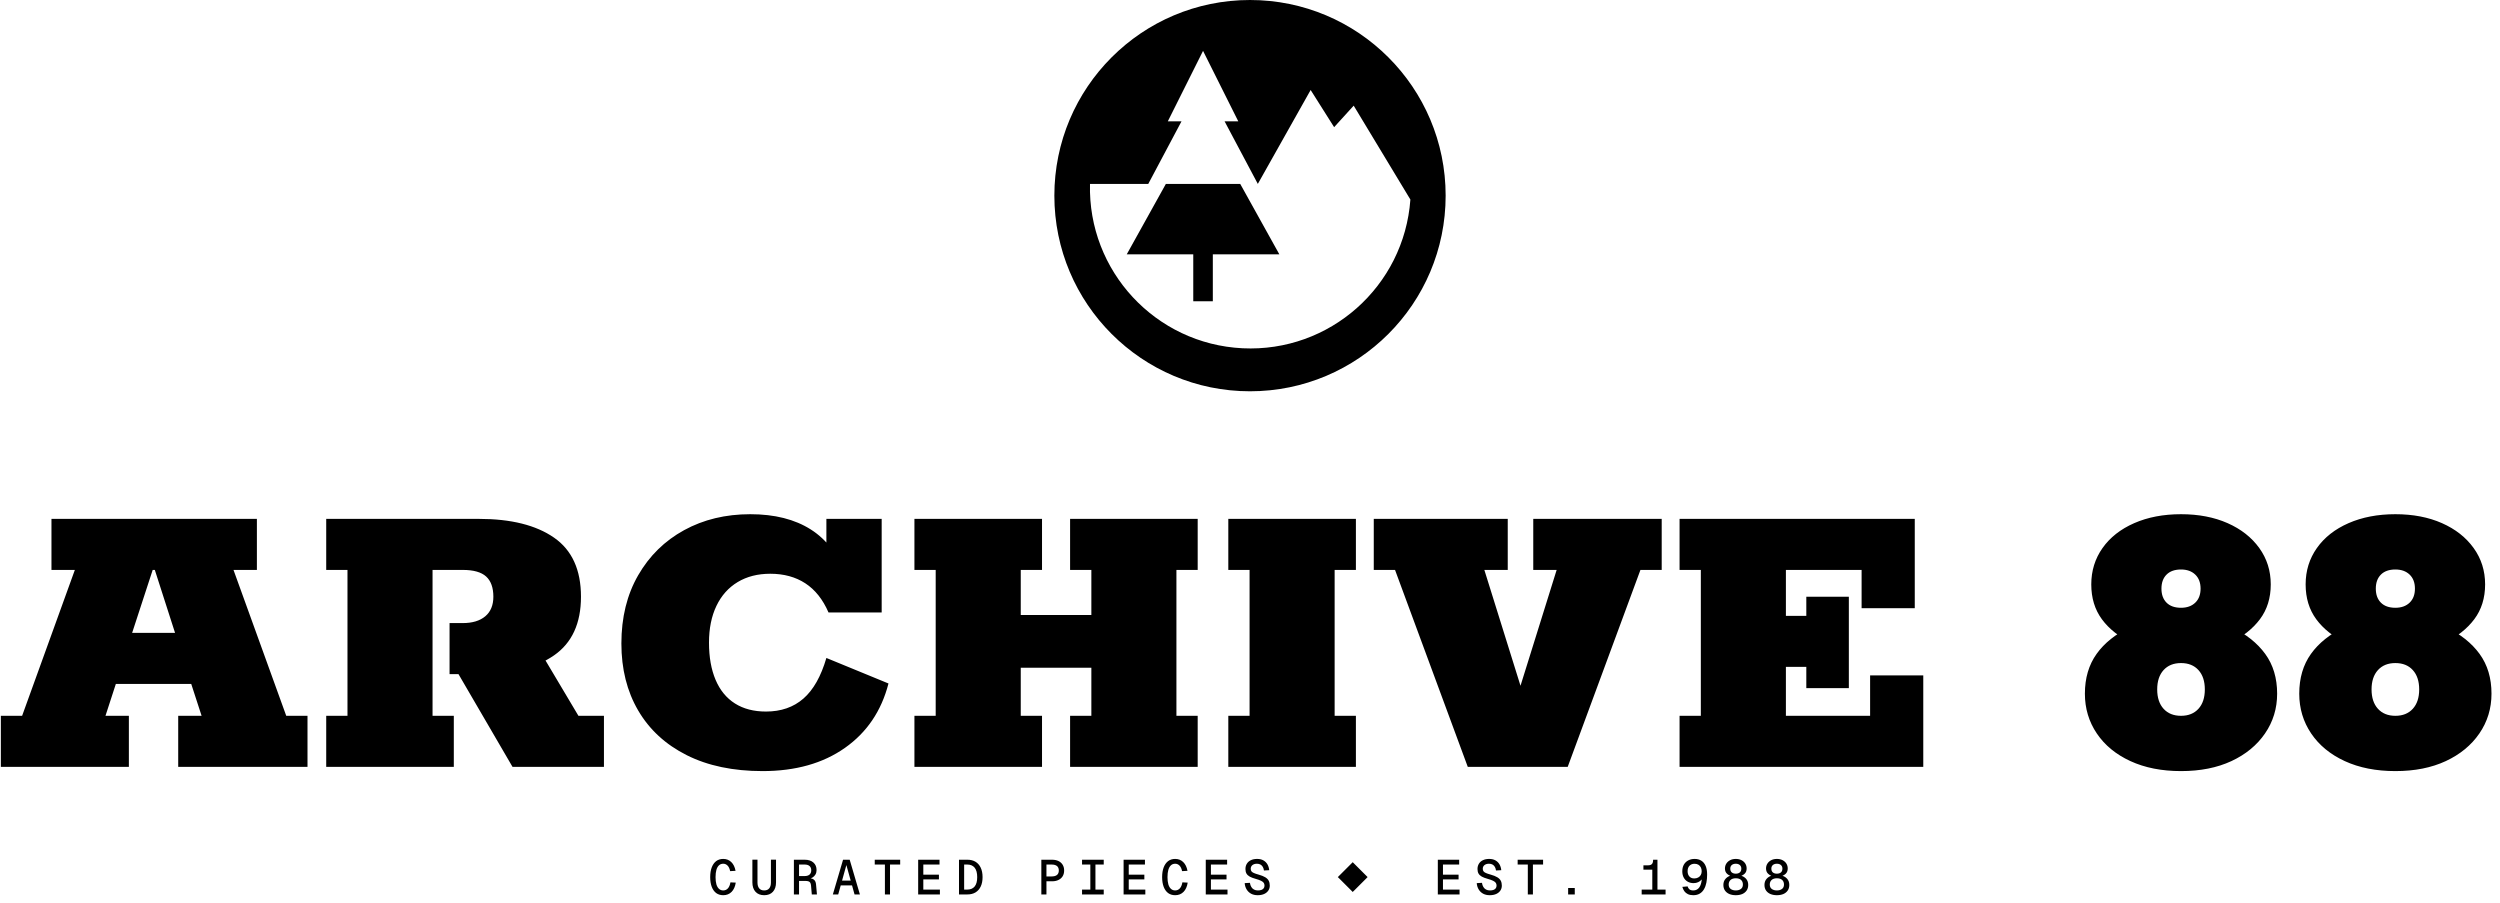
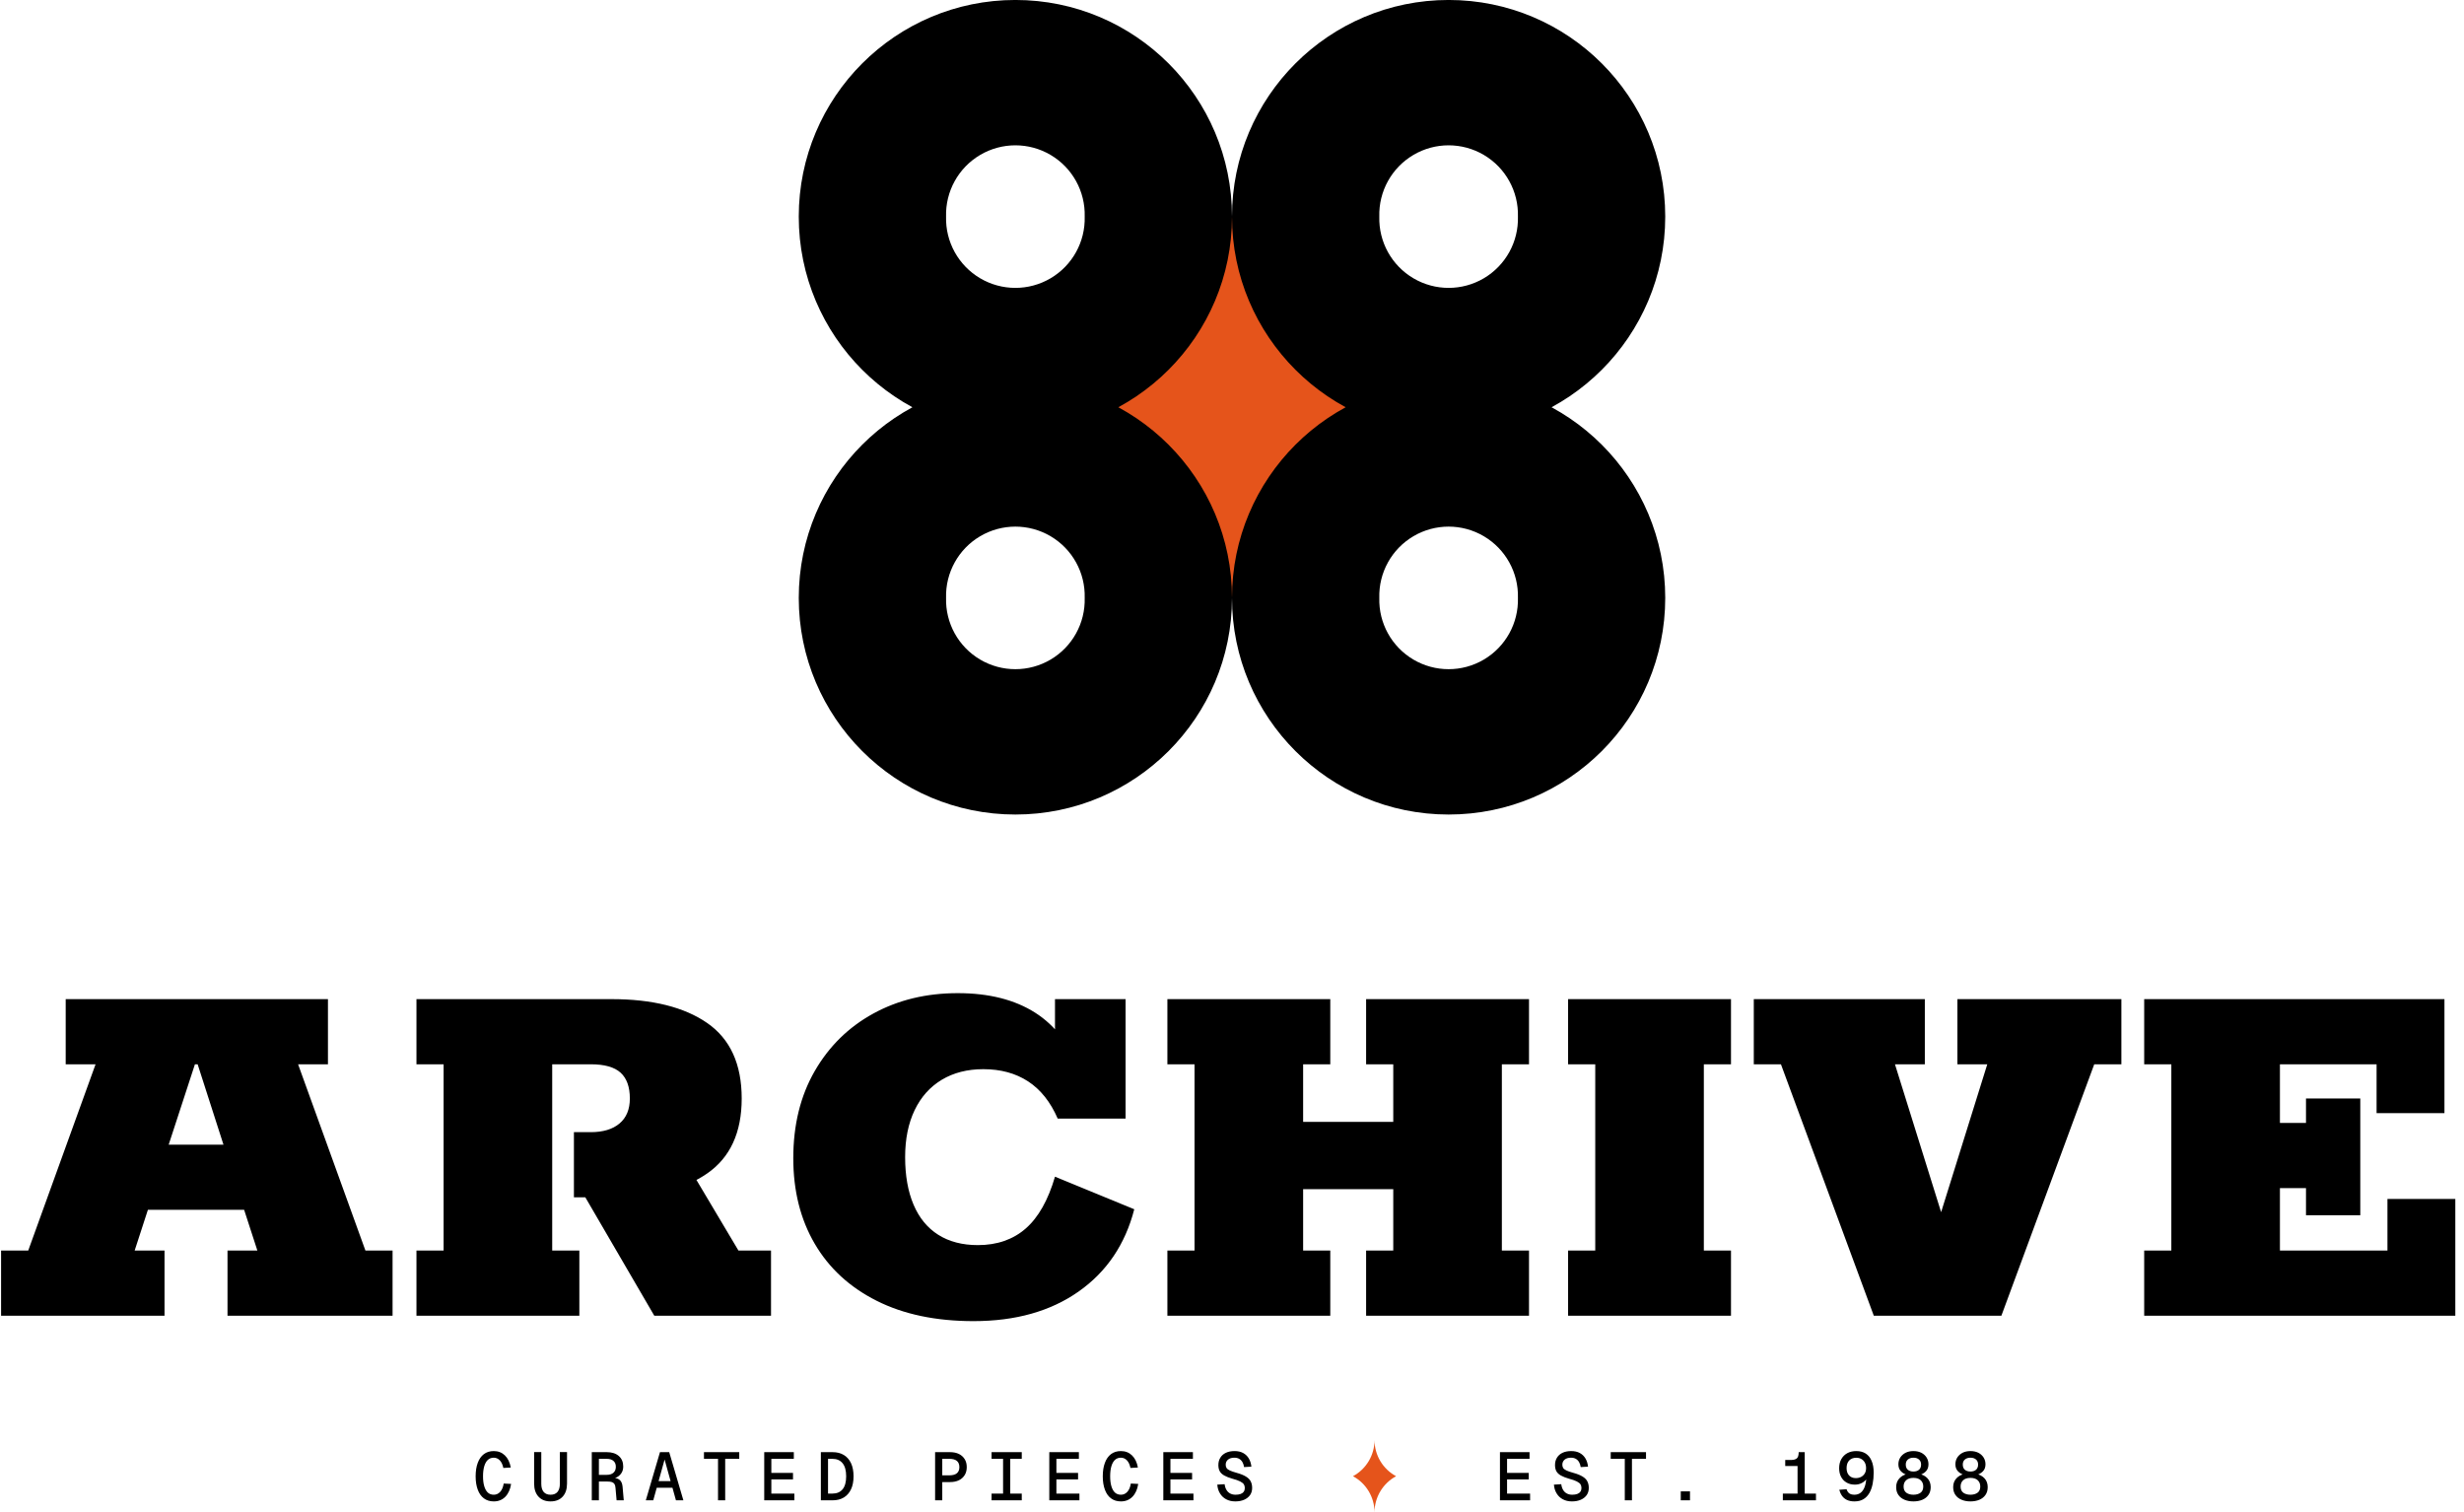
- <svg xmlns="http://www.w3.org/2000/svg" viewBox="0 0 587.8 212.3" fill="currentColor" role="img" aria-label="Archive 88. Curated pieces, est. 1988">
-   <path fill-rule="evenodd" d="M247.9 46a46 46 0 1 0 92 0a46 46 0 1 0 -92 0ZM256.28 43.24L295.74 43.24L308.16 21.16L313.68 29.9L318.28 24.84L331.61 46.92A37.72 37.72 0 0 1 256.28 43.24ZM282.86 11.96L291.14 28.52L287.92 28.52L295.74 43.24L291.6 43.24L300.8 59.8L285.16 59.8L285.16 70.84L280.56 70.84L280.56 59.8L264.92 59.8L274.12 43.24L269.98 43.24L277.8 28.52L274.58 28.52Z" />
-   <g transform="translate(0 122)">
-     <path d="M0.2 58.3V46.3H5.2L17.6 12H12.1V-0H60.4V12H54.9L67.3 46.3H72.3V58.3H41.9V46.3H47.4L43.4 34L49.3 38.8H22.9L28.8 34L24.8 46.3H30.3V58.3ZM29.5 31.6 26.4 26.8H45.8L42.7 31.6L36.4 12H35.9ZM76.7 58.3V46.3H81.7V12H76.7V-0H112.6Q123.9 -0 130.25 4.4Q136.6 8.8 136.6 18.3Q136.6 27.7 130.25 32.1Q123.9 36.5 112.6 36.5H110.5L126.6 30.5L136 46.3H142V58.3H120.5L107.8 36.5H105.7V24.5H108.8Q112.2 24.5 114.1 22.9Q116 21.3 116 18.3Q116 15.1 114.3 13.55Q112.6 12 108.8 12H101.7V46.3H106.7V58.3ZM179.3 59.3Q168.9 59.3 161.45 55.55Q154 51.8 150.05 45.05Q146.1 38.3 146.1 29.3Q146.1 20.1 150.05 13.25Q154 6.4 160.85 2.65Q167.7 -1.1 176.4 -1.1Q185 -1.1 190.65 2.5Q196.3 6.1 198.9 13.5L194.3 10.5V-0H207.3V22H194.8Q192.8 17.4 189.35 15.15Q185.9 12.9 181.1 12.9Q176.7 12.9 173.45 14.85Q170.2 16.8 168.45 20.45Q166.7 24.1 166.7 29.1Q166.7 34.2 168.25 37.85Q169.8 41.5 172.8 43.4Q175.8 45.3 180.1 45.3Q185.4 45.3 188.9 42.25Q192.4 39.2 194.3 32.7L208.9 38.7Q206.4 48.4 198.65 53.85Q190.9 59.3 179.3 59.3ZM215 58.3V46.3H220V12H215V-0H245V12H240V22.6H256.6V12H251.6V-0H281.6V12H276.6V46.3H281.6V58.3H251.6V46.3H256.6V35H240V46.3H245V58.3ZM288.8 58.3V46.3H293.8V12H288.8V-0H318.8V12H313.8V46.3H318.8V58.3ZM345.1 58.3 328 12H323V-0H354.5V12H349L358.8 43.4H356.2L366 12H360.5V-0H390.7V12H385.7L368.6 58.3ZM394.9 58.3V46.3H399.9V12H394.9V-0H450.2V21H437.7V12H419.9V22.8H424.7V18.3H434.7V39.8H424.7V34.8H419.9V46.3H439.7V36.8H452.2V58.3ZM512.8 59.3Q506 59.3 500.9 56.95Q495.8 54.6 493 50.45Q490.2 46.3 490.2 41.1Q490.2 35.6 492.95 31.75Q495.7 27.9 500.9 25.4L501.4 29.3Q496.7 27 494.2 23.6Q491.7 20.2 491.7 15.4Q491.7 10.6 494.35 6.85Q497 3.1 501.8 1Q506.6 -1.1 512.8 -1.1Q519 -1.1 523.75 1Q528.5 3.1 531.2 6.85Q533.9 10.6 533.9 15.4Q533.9 20.2 531.35 23.6Q528.8 27 524.1 29.3L524.6 25.4Q529.8 27.9 532.6 31.75Q535.4 35.6 535.4 41.1Q535.4 46.3 532.55 50.45Q529.7 54.6 524.65 56.95Q519.6 59.3 512.8 59.3ZM507.2 40.1Q507.2 43 508.7 44.65Q510.2 46.3 512.8 46.3Q515.4 46.3 516.9 44.65Q518.4 43 518.4 40.1Q518.4 37.2 516.9 35.55Q515.4 33.9 512.8 33.9Q510.2 33.9 508.7 35.55Q507.2 37.2 507.2 40.1ZM508.2 16.4Q508.2 18.5 509.4 19.7Q510.6 20.9 512.8 20.9Q514.9 20.9 516.15 19.7Q517.4 18.5 517.4 16.4Q517.4 14.3 516.15 13.1Q514.9 11.9 512.8 11.9Q510.6 11.9 509.4 13.1Q508.2 14.3 508.2 16.4ZM563.2 59.3Q556.4 59.3 551.3 56.95Q546.2 54.6 543.4 50.45Q540.6 46.3 540.6 41.1Q540.6 35.6 543.35 31.75Q546.1 27.9 551.3 25.4L551.8 29.3Q547.1 27 544.6 23.6Q542.1 20.2 542.1 15.4Q542.1 10.6 544.75 6.85Q547.4 3.1 552.2 1Q557 -1.1 563.2 -1.1Q569.4 -1.1 574.15 1Q578.9 3.1 581.6 6.85Q584.3 10.6 584.3 15.4Q584.3 20.2 581.75 23.6Q579.2 27 574.5 29.3L575 25.4Q580.2 27.9 583 31.75Q585.8 35.6 585.8 41.1Q585.8 46.3 582.95 50.45Q580.1 54.6 575.05 56.95Q570 59.3 563.2 59.3ZM557.6 40.1Q557.6 43 559.1 44.65Q560.6 46.3 563.2 46.3Q565.8 46.3 567.3 44.65Q568.8 43 568.8 40.1Q568.8 37.2 567.3 35.55Q565.8 33.9 563.2 33.9Q560.6 33.9 559.1 35.55Q557.6 37.2 557.6 40.1ZM558.6 16.4Q558.6 18.5 559.8 19.7Q561 20.9 563.2 20.9Q565.3 20.9 566.55 19.7Q567.8 18.5 567.8 16.4Q567.8 14.3 566.55 13.1Q565.3 11.9 563.2 11.9Q561 11.9 559.8 13.1Q558.6 14.3 558.6 16.4Z" />
+ <svg xmlns="http://www.w3.org/2000/svg" viewBox="0 0 453.8 278.3" fill="currentColor" role="img" aria-label="Archive 88. Curated pieces, est. 1988">
+   <path fill="#e5541b" stroke="#e5541b" stroke-width="0.6" d="M226.9 39.89A39.89 39.89 0 0 0 247.85 75A39.89 39.89 0 0 0 226.9 110.11A39.89 39.89 0 0 0 205.95 75A39.89 39.89 0 0 0 226.9 39.89Z" />
+   <path d="M147.11 39.89a39.89 39.89 0 1 1 79.79 0a39.89 39.89 0 1 1 -79.79 0ZM174.24 39.89a12.77 12.77 0 1 0 25.53 0a12.77 12.77 0 1 0 -25.53 0ZM147.11 110.11a39.89 39.89 0 1 1 79.79 0a39.89 39.89 0 1 1 -79.79 0ZM174.24 110.11a12.77 12.77 0 1 0 25.53 0a12.77 12.77 0 1 0 -25.53 0ZM226.9 39.89a39.89 39.89 0 1 1 79.79 0a39.89 39.89 0 1 1 -79.79 0ZM254.03 39.89a12.77 12.77 0 1 0 25.53 0a12.77 12.77 0 1 0 -25.53 0ZM226.9 110.11a39.89 39.89 0 1 1 79.79 0a39.89 39.89 0 1 1 -79.79 0ZM254.03 110.11a12.77 12.77 0 1 0 25.53 0a12.77 12.77 0 1 0 -25.53 0Z" />
+   <g transform="translate(0 184)">
+     <path d="M0.2 58.3V46.3H5.2L17.6 12H12.1V-0H60.4V12H54.9L67.3 46.3H72.3V58.3H41.9V46.3H47.4L43.4 34L49.3 38.8H22.9L28.8 34L24.8 46.3H30.3V58.3ZM29.5 31.6 26.4 26.8H45.8L42.7 31.6L36.4 12H35.9ZM76.7 58.3V46.3H81.7V12H76.7V-0H112.6Q123.9 -0 130.25 4.4Q136.6 8.8 136.6 18.3Q136.6 27.7 130.25 32.1Q123.9 36.5 112.6 36.5H110.5L126.6 30.5L136 46.3H142V58.3H120.5L107.8 36.5H105.7V24.5H108.8Q112.2 24.5 114.1 22.9Q116 21.3 116 18.3Q116 15.1 114.3 13.55Q112.6 12 108.8 12H101.7V46.3H106.7V58.3ZM179.3 59.3Q168.9 59.3 161.45 55.55Q154 51.8 150.05 45.05Q146.1 38.3 146.1 29.3Q146.1 20.1 150.05 13.25Q154 6.4 160.85 2.65Q167.7 -1.1 176.4 -1.1Q185 -1.1 190.65 2.5Q196.3 6.1 198.9 13.5L194.3 10.5V-0H207.3V22H194.8Q192.8 17.4 189.35 15.15Q185.9 12.9 181.1 12.9Q176.7 12.9 173.45 14.85Q170.2 16.8 168.45 20.45Q166.7 24.1 166.7 29.1Q166.7 34.2 168.25 37.85Q169.8 41.5 172.8 43.4Q175.8 45.3 180.1 45.3Q185.4 45.3 188.9 42.25Q192.4 39.2 194.3 32.7L208.9 38.7Q206.4 48.4 198.65 53.85Q190.9 59.3 179.3 59.3ZM215 58.3V46.3H220V12H215V-0H245V12H240V22.6H256.6V12H251.6V-0H281.6V12H276.6V46.3H281.6V58.3H251.6V46.3H256.6V35H240V46.3H245V58.3ZM288.8 58.3V46.3H293.8V12H288.8V-0H318.8V12H313.8V46.3H318.8V58.3ZM345.1 58.3 328 12H323V-0H354.5V12H349L358.8 43.4H356.2L366 12H360.5V-0H390.7V12H385.7L368.6 58.3ZM394.9 58.3V46.3H399.9V12H394.9V-0H450.2V21H437.7V12H419.9V22.8H424.7V18.3H434.7V39.8H424.7V34.8H419.9V46.3H439.7V36.8H452.2V58.3Z" />
  </g>
-   <path d="M170.05 210.48Q169.07 210.48 168.38 209.97Q167.7 209.45 167.34 208.5Q166.98 207.54 166.98 206.23Q166.98 204.91 167.34 203.95Q167.7 203 168.38 202.47Q169.07 201.95 170.05 201.95Q171.17 201.95 171.93 202.68Q172.7 203.42 172.94 204.75L171.67 204.82Q171.5 203.96 171.07 203.52Q170.64 203.08 170.05 203.08Q169.46 203.08 169.06 203.44Q168.65 203.81 168.44 204.52Q168.24 205.22 168.24 206.23Q168.24 207.22 168.44 207.93Q168.65 208.63 169.06 208.99Q169.46 209.36 170.05 209.36Q170.69 209.36 171.14 208.88Q171.58 208.4 171.74 207.46L172.99 207.52Q172.78 208.92 172.01 209.7Q171.23 210.48 170.05 210.48ZM179.68 210.48Q178.37 210.48 177.64 209.68Q176.9 208.88 176.9 207.46V202.13H178.1V207.5Q178.1 208.4 178.51 208.88Q178.91 209.36 179.68 209.36Q180.45 209.36 180.85 208.88Q181.26 208.4 181.26 207.5V202.13H182.46V207.46Q182.46 208.88 181.72 209.68Q180.99 210.48 179.68 210.48ZM186.66 210.3V202.14H189.2Q190.5 202.14 191.24 202.79Q191.99 203.44 191.99 204.58Q191.99 205.16 191.73 205.61Q191.47 206.05 191.05 206.31Q190.63 206.56 190.16 206.6L190.11 206.45Q190.96 206.49 191.38 206.84Q191.81 207.19 191.87 207.98L192.08 210.3H190.87L190.69 208.21Q190.65 207.8 190.52 207.56Q190.38 207.32 190.09 207.22Q189.8 207.12 189.3 207.12H187.87V210.3ZM187.87 205.98H189.18Q189.94 205.98 190.34 205.63Q190.74 205.27 190.74 204.63Q190.74 203.97 190.34 203.62Q189.94 203.27 189.18 203.27H187.87ZM195.82 210.3 198.22 202.14H199.78L202.18 210.3H200.92L199 203.39L197.08 210.3ZM197.16 208.17 197.53 207.05H200.47L200.84 208.17ZM208.06 210.3V203.27H205.67V202.14H211.65V203.27H209.26V210.3ZM215.88 210.3V202.14H220.9V203.27H217.09V205.65H220.76V206.76H217.09V209.16H220.99V210.3ZM225.48 210.3V202.14H227.47Q228.56 202.14 229.35 202.61Q230.15 203.09 230.58 204Q231.02 204.92 231.02 206.23Q231.02 207.54 230.58 208.45Q230.15 209.35 229.35 209.83Q228.56 210.3 227.47 210.3ZM226.69 209.16H227.44Q228.55 209.16 229.16 208.43Q229.76 207.7 229.76 206.23Q229.76 204.76 229.16 204.01Q228.55 203.27 227.44 203.27H226.69ZM244.84 210.3V202.14H247.37Q248.22 202.14 248.86 202.44Q249.5 202.75 249.85 203.32Q250.2 203.89 250.2 204.67Q250.2 205.46 249.85 206.03Q249.5 206.59 248.86 206.9Q248.22 207.21 247.37 207.21H246.04V210.3ZM246.04 206.07H247.24Q248.11 206.07 248.53 205.71Q248.95 205.35 248.95 204.67Q248.95 203.99 248.53 203.63Q248.11 203.27 247.24 203.27H246.04ZM254.41 210.3V209.16H256.36V203.27H254.41V202.14H259.51V203.27H257.56V209.16H259.51V210.3ZM264.18 210.3V202.14H269.2V203.27H265.39V205.65H269.06V206.76H265.39V209.16H269.29V210.3ZM276.31 210.48Q275.33 210.48 274.64 209.97Q273.96 209.45 273.6 208.5Q273.24 207.54 273.24 206.23Q273.24 204.91 273.6 203.95Q273.96 203 274.64 202.47Q275.33 201.95 276.31 201.95Q277.43 201.95 278.19 202.68Q278.96 203.42 279.2 204.75L277.93 204.82Q277.76 203.96 277.33 203.52Q276.9 203.08 276.31 203.08Q275.72 203.08 275.32 203.44Q274.91 203.81 274.7 204.52Q274.5 205.22 274.5 206.23Q274.5 207.22 274.7 207.93Q274.91 208.63 275.32 208.99Q275.72 209.36 276.31 209.36Q276.95 209.36 277.4 208.88Q277.84 208.4 278 207.46L279.25 207.52Q279.04 208.92 278.27 209.7Q277.49 210.48 276.31 210.48ZM283.5 210.3V202.14H288.52V203.27H284.71V205.65H288.38V206.76H284.71V209.16H288.61V210.3ZM295.71 210.48Q294.82 210.48 294.16 210.13Q293.5 209.77 293.11 209.13Q292.72 208.5 292.65 207.64L293.88 207.57Q293.96 208.15 294.21 208.55Q294.45 208.95 294.84 209.15Q295.23 209.36 295.75 209.36Q296.26 209.36 296.6 209.23Q296.95 209.1 297.13 208.84Q297.31 208.59 297.31 208.22Q297.31 207.86 297.14 207.59Q296.97 207.33 296.52 207.1Q296.07 206.87 295.21 206.63Q294.37 206.4 293.84 206.11Q293.32 205.82 293.07 205.39Q292.83 204.96 292.83 204.32Q292.83 203.61 293.16 203.08Q293.49 202.54 294.1 202.25Q294.72 201.95 295.58 201.95Q296.43 201.95 297.03 202.28Q297.64 202.62 297.99 203.21Q298.34 203.81 298.42 204.6L297.18 204.67Q297.12 204.2 296.92 203.84Q296.72 203.48 296.37 203.28Q296.03 203.08 295.54 203.08Q294.87 203.08 294.47 203.4Q294.07 203.73 294.07 204.26Q294.07 204.61 294.23 204.85Q294.39 205.08 294.8 205.26Q295.2 205.44 295.93 205.64Q296.9 205.91 297.48 206.26Q298.05 206.6 298.3 207.08Q298.55 207.55 298.55 208.22Q298.55 208.89 298.2 209.4Q297.84 209.92 297.21 210.2Q296.57 210.48 295.71 210.48Z" />
-   <path d="M338.06 210.3V202.14H343.08V203.27H339.27V205.65H342.94V206.76H339.27V209.16H343.17V210.3ZM350.27 210.48Q349.38 210.48 348.72 210.13Q348.06 209.77 347.67 209.13Q347.28 208.5 347.21 207.64L348.44 207.57Q348.52 208.15 348.77 208.55Q349.01 208.95 349.4 209.15Q349.79 209.36 350.31 209.36Q350.82 209.36 351.16 209.23Q351.51 209.1 351.69 208.84Q351.87 208.59 351.87 208.22Q351.87 207.86 351.7 207.59Q351.53 207.33 351.08 207.1Q350.63 206.87 349.77 206.63Q348.93 206.4 348.4 206.11Q347.88 205.82 347.63 205.39Q347.39 204.96 347.39 204.32Q347.39 203.61 347.72 203.08Q348.05 202.54 348.66 202.25Q349.28 201.95 350.14 201.95Q350.99 201.95 351.59 202.28Q352.2 202.62 352.55 203.21Q352.9 203.81 352.98 204.6L351.74 204.67Q351.68 204.2 351.48 203.84Q351.28 203.48 350.93 203.28Q350.59 203.08 350.1 203.08Q349.43 203.08 349.03 203.4Q348.63 203.73 348.63 204.26Q348.63 204.61 348.79 204.85Q348.95 205.08 349.36 205.26Q349.76 205.44 350.49 205.64Q351.46 205.91 352.04 206.26Q352.61 206.6 352.86 207.08Q353.11 207.55 353.11 208.22Q353.11 208.89 352.76 209.4Q352.4 209.92 351.77 210.2Q351.13 210.48 350.27 210.48ZM359.22 210.3V203.27H356.83V202.14H362.81V203.27H360.42V210.3ZM368.7 210.3V208.79H370.26V210.3ZM388.49 210.3V204.48H386.4V203.46H387.43Q387.88 203.46 388.16 203.33Q388.43 203.2 388.56 202.91Q388.68 202.62 388.68 202.14H389.7V210.3ZM385.99 210.3V209.16H391.61V210.3ZM398.44 201.95Q399.38 201.95 400.04 202.38Q400.7 202.8 401.04 203.62Q401.38 204.43 401.38 205.61Q401.38 206.62 401.21 207.51Q401.04 208.39 400.65 209.06Q400.27 209.73 399.65 210.1Q399.03 210.48 398.12 210.48Q397.37 210.48 396.86 210.23Q396.34 209.98 396.02 209.54Q395.71 209.09 395.55 208.52L396.79 208.41Q396.91 208.84 397.22 209.1Q397.53 209.36 398.12 209.36Q398.75 209.36 399.2 209Q399.65 208.65 399.89 207.92Q400.14 207.19 400.16 206.07L400.47 206.11Q400.34 206.51 400.03 206.86Q399.73 207.21 399.26 207.42Q398.8 207.64 398.2 207.64Q397.4 207.64 396.8 207.29Q396.2 206.95 395.87 206.32Q395.54 205.7 395.54 204.87Q395.54 203.97 395.9 203.31Q396.27 202.66 396.92 202.31Q397.58 201.95 398.44 201.95ZM398.43 203.09Q397.68 203.09 397.24 203.55Q396.79 204 396.79 204.85Q396.79 205.62 397.21 206.08Q397.63 206.54 398.35 206.54Q398.86 206.54 399.26 206.33Q399.65 206.13 399.88 205.74Q400.1 205.36 400.1 204.84Q400.1 204.34 399.9 203.94Q399.7 203.54 399.32 203.31Q398.95 203.09 398.43 203.09ZM408.12 210.48Q407.28 210.48 406.62 210.21Q405.96 209.93 405.58 209.39Q405.2 208.85 405.2 208.06Q405.2 207.17 405.74 206.59Q406.27 206 407.16 205.81L407.19 206.04Q406.47 205.85 406.02 205.4Q405.57 204.95 405.57 204.2Q405.57 203.55 405.9 203.04Q406.22 202.54 406.8 202.24Q407.37 201.95 408.12 201.95Q408.87 201.95 409.45 202.24Q410.03 202.54 410.35 203.04Q410.67 203.55 410.67 204.2Q410.67 204.95 410.23 205.4Q409.78 205.85 409.05 206.04L409.08 205.81Q409.98 206.01 410.51 206.59Q411.04 207.17 411.04 208.06Q411.04 208.85 410.66 209.39Q410.28 209.93 409.63 210.21Q408.97 210.48 408.12 210.48ZM408.12 209.36Q408.84 209.36 409.31 209.02Q409.79 208.68 409.79 207.97Q409.79 207.3 409.37 206.9Q408.94 206.5 408.12 206.5Q407.31 206.5 406.88 206.9Q406.45 207.3 406.45 207.97Q406.45 208.68 406.93 209.02Q407.4 209.36 408.12 209.36ZM408.12 205.42Q408.7 205.42 409.06 205.13Q409.42 204.83 409.42 204.23Q409.42 203.7 409.07 203.39Q408.72 203.08 408.12 203.08Q407.53 203.08 407.17 203.39Q406.82 203.7 406.82 204.23Q406.82 204.83 407.18 205.13Q407.54 205.42 408.12 205.42ZM417.78 210.48Q416.94 210.48 416.28 210.21Q415.62 209.93 415.24 209.39Q414.86 208.85 414.86 208.06Q414.86 207.17 415.4 206.59Q415.93 206 416.82 205.81L416.85 206.04Q416.13 205.85 415.68 205.4Q415.23 204.95 415.23 204.2Q415.23 203.55 415.56 203.04Q415.88 202.54 416.46 202.24Q417.03 201.95 417.78 201.95Q418.53 201.95 419.11 202.24Q419.69 202.54 420.01 203.04Q420.33 203.55 420.33 204.2Q420.33 204.95 419.89 205.4Q419.44 205.85 418.71 206.04L418.74 205.81Q419.64 206.01 420.17 206.59Q420.7 207.17 420.7 208.06Q420.7 208.85 420.32 209.39Q419.94 209.93 419.29 210.21Q418.63 210.48 417.78 210.48ZM417.78 209.36Q418.5 209.36 418.97 209.02Q419.45 208.68 419.45 207.97Q419.45 207.3 419.03 206.9Q418.6 206.5 417.78 206.5Q416.97 206.5 416.54 206.9Q416.11 207.3 416.11 207.97Q416.11 208.68 416.59 209.02Q417.06 209.36 417.78 209.36ZM417.78 205.42Q418.36 205.42 418.72 205.13Q419.08 204.83 419.08 204.23Q419.08 203.7 418.73 203.39Q418.38 203.08 417.78 203.08Q417.19 203.08 416.83 203.39Q416.48 203.7 416.48 204.23Q416.48 204.83 416.84 205.13Q417.2 205.42 417.78 205.42Z" />
-   <path d="M314.55 206.22L318.05 202.72L321.55 206.22L318.05 209.72Z" />
+   <path d="M90.94 276.5Q89.87 276.5 89.12 275.94Q88.37 275.38 87.99 274.34Q87.6 273.3 87.6 271.88Q87.6 270.44 87.99 269.4Q88.37 268.36 89.12 267.79Q89.87 267.23 90.94 267.23Q92.15 267.23 92.98 268.02Q93.81 268.82 94.07 270.26L92.7 270.34Q92.51 269.41 92.04 268.93Q91.57 268.45 90.94 268.45Q90.29 268.45 89.85 268.85Q89.42 269.25 89.19 270.01Q88.96 270.78 88.96 271.88Q88.96 272.96 89.19 273.72Q89.42 274.48 89.85 274.88Q90.29 275.27 90.94 275.27Q91.63 275.27 92.11 274.75Q92.6 274.23 92.77 273.21L94.13 273.28Q93.9 274.79 93.06 275.65Q92.22 276.5 90.94 276.5ZM101.4 276.5Q99.98 276.5 99.18 275.63Q98.37 274.76 98.37 273.21V267.42H99.69V273.26Q99.69 274.24 100.13 274.76Q100.57 275.27 101.4 275.27Q102.23 275.27 102.67 274.76Q103.11 274.24 103.11 273.26V267.42H104.43V273.21Q104.43 274.76 103.62 275.63Q102.82 276.5 101.4 276.5ZM108.99 276.3V267.43H111.75Q113.16 267.43 113.97 268.14Q114.78 268.85 114.78 270.08Q114.78 270.72 114.5 271.2Q114.21 271.68 113.76 271.96Q113.3 272.24 112.79 272.28L112.74 272.12Q113.66 272.16 114.12 272.54Q114.58 272.92 114.66 273.78L114.88 276.3H113.56L113.36 274.03Q113.33 273.58 113.18 273.32Q113.03 273.07 112.71 272.95Q112.4 272.84 111.85 272.84H110.3V276.3ZM110.3 271.61H111.73Q112.55 271.61 112.98 271.22Q113.42 270.83 113.42 270.13Q113.42 269.42 112.98 269.04Q112.55 268.66 111.73 268.66H110.3ZM118.94 276.3 121.55 267.43H123.25L125.86 276.3H124.49L122.4 268.79L120.31 276.3ZM120.4 273.99 120.8 272.77H124L124.4 273.99ZM132.24 276.3V268.66H129.65V267.43H136.15V268.66H133.56V276.3ZM140.75 276.3V267.43H146.2V268.66H142.06V271.25H146.05V272.45H142.06V275.06H146.3V276.3ZM151.18 276.3V267.43H153.34Q154.53 267.43 155.39 267.94Q156.26 268.46 156.73 269.45Q157.2 270.45 157.2 271.87Q157.2 273.3 156.73 274.28Q156.26 275.27 155.39 275.79Q154.53 276.3 153.34 276.3ZM152.5 275.06H153.31Q154.52 275.06 155.18 274.27Q155.84 273.47 155.84 271.87Q155.84 270.28 155.18 269.47Q154.52 268.66 153.31 268.66H152.5ZM172.22 276.3V267.43H174.98Q175.9 267.43 176.6 267.76Q177.29 268.1 177.67 268.72Q178.05 269.33 178.05 270.19Q178.05 271.04 177.67 271.65Q177.29 272.27 176.6 272.61Q175.9 272.94 174.98 272.94H173.54V276.3ZM173.54 271.7H174.83Q175.78 271.7 176.24 271.31Q176.69 270.92 176.69 270.19Q176.69 269.44 176.24 269.05Q175.78 268.66 174.83 268.66H173.54ZM182.62 276.3V275.06H184.74V268.66H182.62V267.43H188.18V268.66H186.06V275.06H188.18V276.3ZM193.25 276.3V267.43H198.7V268.66H194.56V271.25H198.55V272.45H194.56V275.06H198.8V276.3ZM206.44 276.5Q205.37 276.5 204.62 275.94Q203.87 275.38 203.49 274.34Q203.1 273.3 203.1 271.88Q203.1 270.44 203.49 269.4Q203.87 268.36 204.62 267.79Q205.37 267.23 206.44 267.23Q207.65 267.23 208.48 268.02Q209.31 268.82 209.57 270.26L208.2 270.34Q208.01 269.41 207.54 268.93Q207.07 268.45 206.44 268.45Q205.79 268.45 205.35 268.85Q204.92 269.25 204.69 270.01Q204.46 270.78 204.46 271.88Q204.46 272.96 204.69 273.72Q204.92 274.48 205.35 274.88Q205.79 275.27 206.44 275.27Q207.13 275.27 207.61 274.75Q208.1 274.23 208.27 273.21L209.63 273.28Q209.4 274.79 208.56 275.65Q207.72 276.5 206.44 276.5ZM214.25 276.3V267.43H219.7V268.66H215.56V271.25H219.55V272.45H215.56V275.06H219.8V276.3ZM227.51 276.5Q226.55 276.5 225.83 276.11Q225.11 275.73 224.69 275.03Q224.26 274.34 224.19 273.41L225.54 273.33Q225.62 273.96 225.89 274.4Q226.15 274.83 226.58 275.05Q227 275.27 227.56 275.27Q228.11 275.27 228.49 275.13Q228.87 274.99 229.06 274.71Q229.26 274.44 229.26 274.04Q229.26 273.64 229.08 273.35Q228.89 273.07 228.4 272.82Q227.91 272.57 226.97 272.32Q226.06 272.06 225.49 271.74Q224.92 271.43 224.65 270.96Q224.39 270.49 224.39 269.81Q224.39 269.03 224.75 268.45Q225.1 267.87 225.77 267.55Q226.44 267.23 227.38 267.23Q228.3 267.23 228.96 267.59Q229.62 267.95 230 268.6Q230.38 269.24 230.47 270.1L229.12 270.18Q229.05 269.67 228.83 269.28Q228.61 268.89 228.24 268.67Q227.87 268.45 227.33 268.45Q226.6 268.45 226.17 268.8Q225.74 269.16 225.74 269.74Q225.74 270.12 225.91 270.37Q226.09 270.62 226.53 270.82Q226.97 271.02 227.76 271.24Q228.82 271.53 229.44 271.91Q230.07 272.28 230.34 272.8Q230.61 273.31 230.61 274.03Q230.61 274.77 230.23 275.33Q229.84 275.88 229.15 276.19Q228.45 276.5 227.51 276.5Z" />
+   <path d="M276.25 276.3V267.43H281.7V268.66H277.56V271.25H281.55V272.45H277.56V275.06H281.8V276.3ZM289.51 276.5Q288.55 276.5 287.83 276.11Q287.11 275.73 286.69 275.03Q286.26 274.34 286.19 273.41L287.54 273.33Q287.62 273.96 287.89 274.4Q288.15 274.83 288.58 275.05Q289 275.27 289.56 275.27Q290.11 275.27 290.49 275.13Q290.87 274.99 291.06 274.71Q291.26 274.44 291.26 274.04Q291.26 273.64 291.08 273.35Q290.89 273.07 290.4 272.82Q289.91 272.57 288.97 272.32Q288.06 272.06 287.49 271.74Q286.92 271.43 286.65 270.96Q286.39 270.49 286.39 269.81Q286.39 269.03 286.75 268.45Q287.1 267.87 287.77 267.55Q288.44 267.23 289.38 267.23Q290.3 267.23 290.96 267.59Q291.62 267.95 292 268.6Q292.38 269.24 292.47 270.1L291.12 270.18Q291.05 269.67 290.83 269.28Q290.61 268.89 290.24 268.67Q289.87 268.45 289.33 268.45Q288.6 268.45 288.17 268.8Q287.74 269.16 287.74 269.74Q287.74 270.12 287.91 270.37Q288.09 270.62 288.53 270.82Q288.97 271.02 289.76 271.24Q290.82 271.53 291.44 271.91Q292.07 272.28 292.34 272.8Q292.61 273.31 292.61 274.03Q292.61 274.77 292.23 275.33Q291.84 275.88 291.15 276.19Q290.45 276.5 289.51 276.5ZM299.24 276.3V268.66H296.65V267.43H303.15V268.66H300.56V276.3ZM309.55 276.3V274.65H311.25V276.3ZM331.06 276.3V269.98H328.79V268.87H329.91Q330.4 268.87 330.7 268.72Q331 268.58 331.14 268.27Q331.27 267.95 331.27 267.43H332.38V276.3ZM328.35 276.3V275.06H334.45V276.3ZM341.88 267.23Q342.9 267.23 343.62 267.69Q344.33 268.15 344.7 269.04Q345.08 269.92 345.08 271.2Q345.08 272.31 344.89 273.26Q344.7 274.22 344.29 274.95Q343.87 275.68 343.2 276.09Q342.52 276.5 341.54 276.5Q340.72 276.5 340.16 276.23Q339.59 275.96 339.25 275.47Q338.91 274.99 338.74 274.36L340.09 274.25Q340.22 274.71 340.55 274.99Q340.89 275.27 341.54 275.27Q342.21 275.27 342.7 274.89Q343.19 274.5 343.46 273.71Q343.72 272.92 343.74 271.7L344.08 271.75Q343.94 272.19 343.61 272.56Q343.28 272.94 342.77 273.17Q342.27 273.41 341.62 273.41Q340.74 273.41 340.09 273.03Q339.44 272.66 339.08 271.98Q338.72 271.3 338.72 270.4Q338.72 269.42 339.12 268.71Q339.52 268 340.23 267.61Q340.94 267.23 341.88 267.23ZM341.87 268.46Q341.06 268.46 340.57 268.96Q340.09 269.46 340.09 270.38Q340.09 271.21 340.54 271.71Q341 272.21 341.78 272.21Q342.33 272.21 342.76 271.99Q343.19 271.76 343.44 271.35Q343.68 270.93 343.68 270.37Q343.68 269.82 343.47 269.39Q343.25 268.96 342.84 268.71Q342.43 268.46 341.87 268.46ZM352.4 276.5Q351.49 276.5 350.77 276.2Q350.05 275.9 349.64 275.32Q349.22 274.73 349.22 273.87Q349.22 272.9 349.81 272.26Q350.39 271.63 351.36 271.42L351.38 271.67Q350.6 271.46 350.12 270.97Q349.63 270.48 349.63 269.67Q349.63 268.96 349.98 268.41Q350.34 267.86 350.96 267.54Q351.58 267.23 352.4 267.23Q353.22 267.23 353.85 267.54Q354.47 267.86 354.82 268.41Q355.17 268.96 355.17 269.67Q355.17 270.48 354.69 270.97Q354.21 271.46 353.42 271.67L353.44 271.42Q354.42 271.63 355 272.26Q355.58 272.9 355.58 273.87Q355.58 274.73 355.16 275.32Q354.75 275.9 354.04 276.2Q353.32 276.5 352.4 276.5ZM352.4 275.27Q353.18 275.27 353.7 274.91Q354.21 274.54 354.21 273.76Q354.21 273.04 353.75 272.61Q353.29 272.17 352.4 272.17Q351.52 272.17 351.05 272.61Q350.59 273.04 350.59 273.76Q350.59 274.54 351.1 274.91Q351.62 275.27 352.4 275.27ZM352.4 271Q353.03 271 353.42 270.68Q353.81 270.35 353.81 269.71Q353.81 269.12 353.43 268.79Q353.05 268.45 352.4 268.45Q351.76 268.45 351.37 268.79Q350.99 269.12 350.99 269.71Q350.99 270.35 351.38 270.68Q351.77 271 352.4 271ZM362.9 276.5Q361.99 276.5 361.27 276.2Q360.55 275.9 360.14 275.32Q359.72 274.73 359.72 273.87Q359.72 272.9 360.31 272.26Q360.89 271.63 361.86 271.42L361.88 271.67Q361.1 271.46 360.62 270.97Q360.13 270.48 360.13 269.67Q360.13 268.96 360.48 268.41Q360.84 267.86 361.46 267.54Q362.08 267.23 362.9 267.23Q363.72 267.23 364.35 267.54Q364.97 267.86 365.32 268.41Q365.67 268.96 365.67 269.67Q365.67 270.48 365.19 270.97Q364.71 271.46 363.92 271.67L363.94 271.42Q364.92 271.63 365.5 272.26Q366.08 272.9 366.08 273.87Q366.08 274.73 365.66 275.32Q365.25 275.9 364.54 276.2Q363.82 276.5 362.9 276.5ZM362.9 275.27Q363.68 275.27 364.2 274.91Q364.71 274.54 364.71 273.76Q364.71 273.04 364.25 272.61Q363.79 272.17 362.9 272.17Q362.02 272.17 361.55 272.61Q361.09 273.04 361.09 273.76Q361.09 274.54 361.6 274.91Q362.12 275.27 362.9 275.27ZM362.9 271Q363.53 271 363.92 270.68Q364.31 270.35 364.31 269.71Q364.31 269.12 363.93 268.79Q363.55 268.45 362.9 268.45Q362.26 268.45 361.87 268.79Q361.49 269.12 361.49 269.71Q361.49 270.35 361.88 270.68Q362.27 271 362.9 271Z" />
+   <path fill="#e5541b" d="M253.15 265.21A7.56 7.56 0 0 0 257.12 271.86A7.56 7.56 0 0 0 253.15 278.52A7.56 7.56 0 0 0 249.18 271.86A7.56 7.56 0 0 0 253.15 265.21Z" />
</svg>
